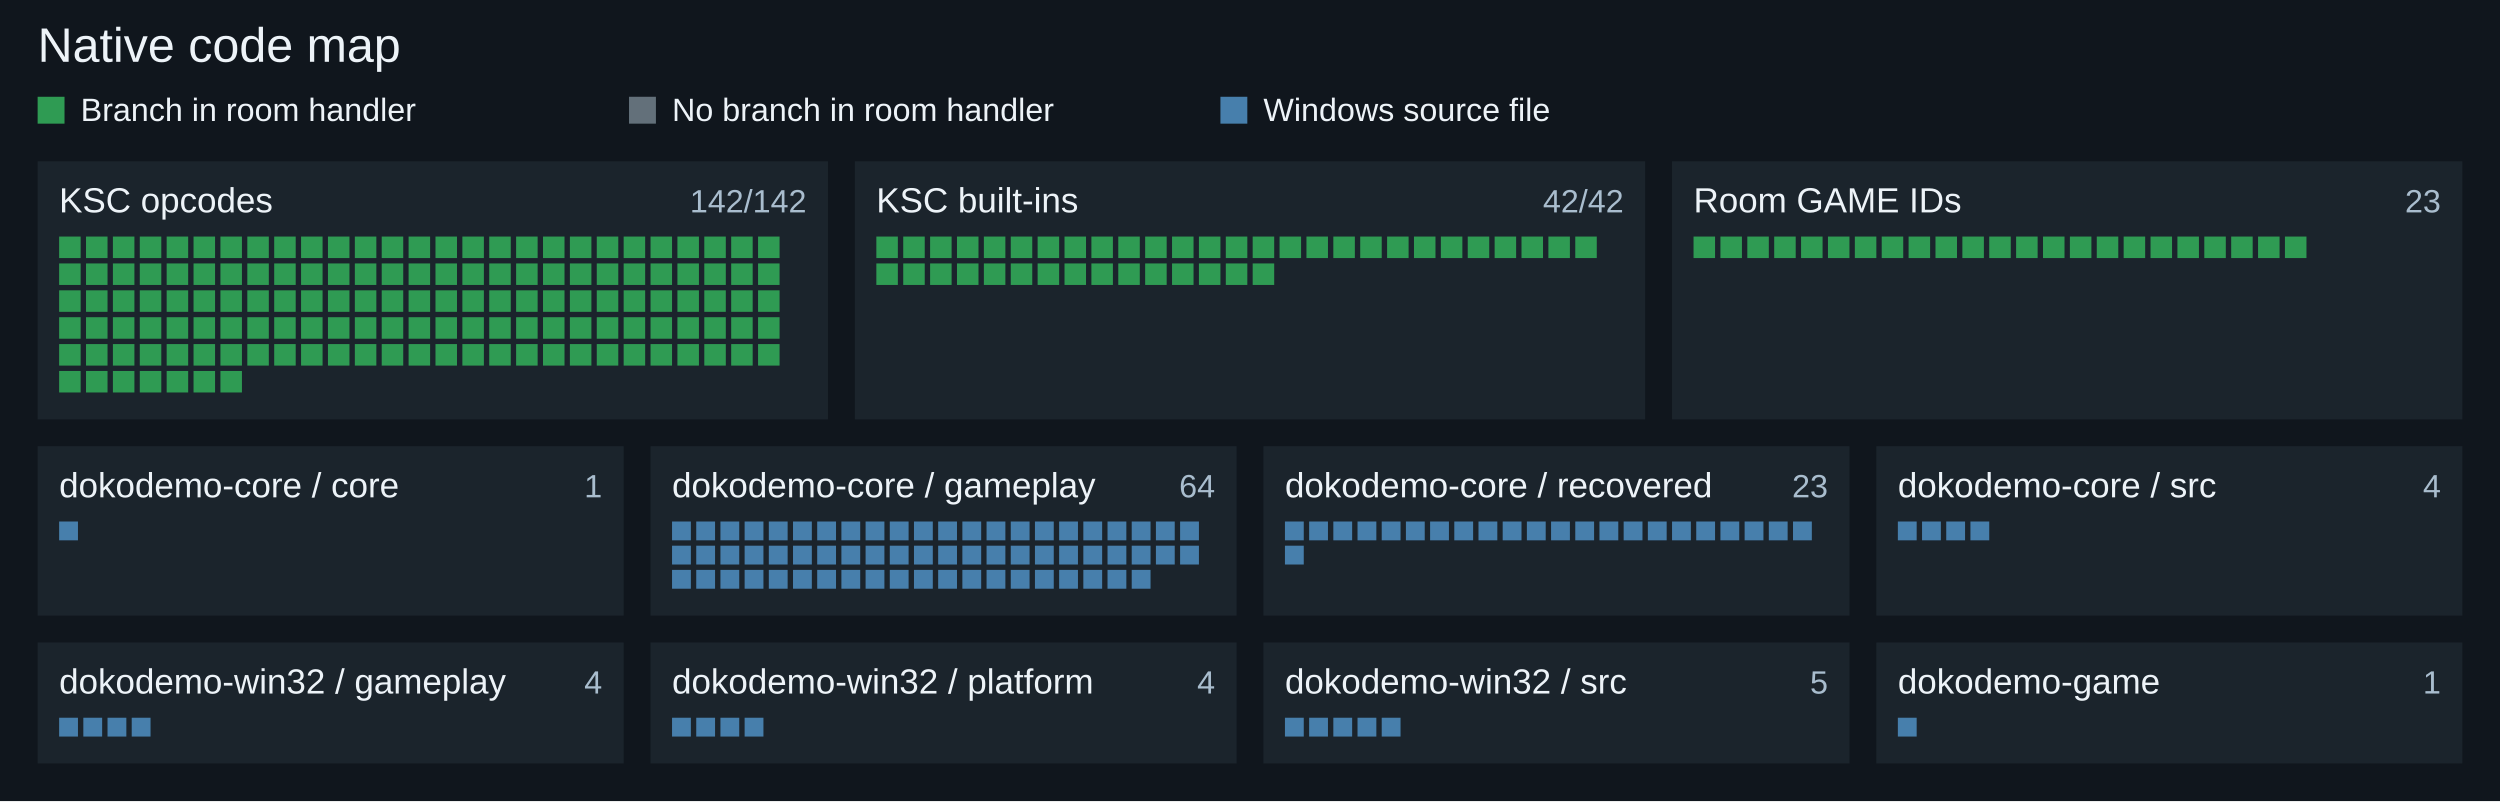
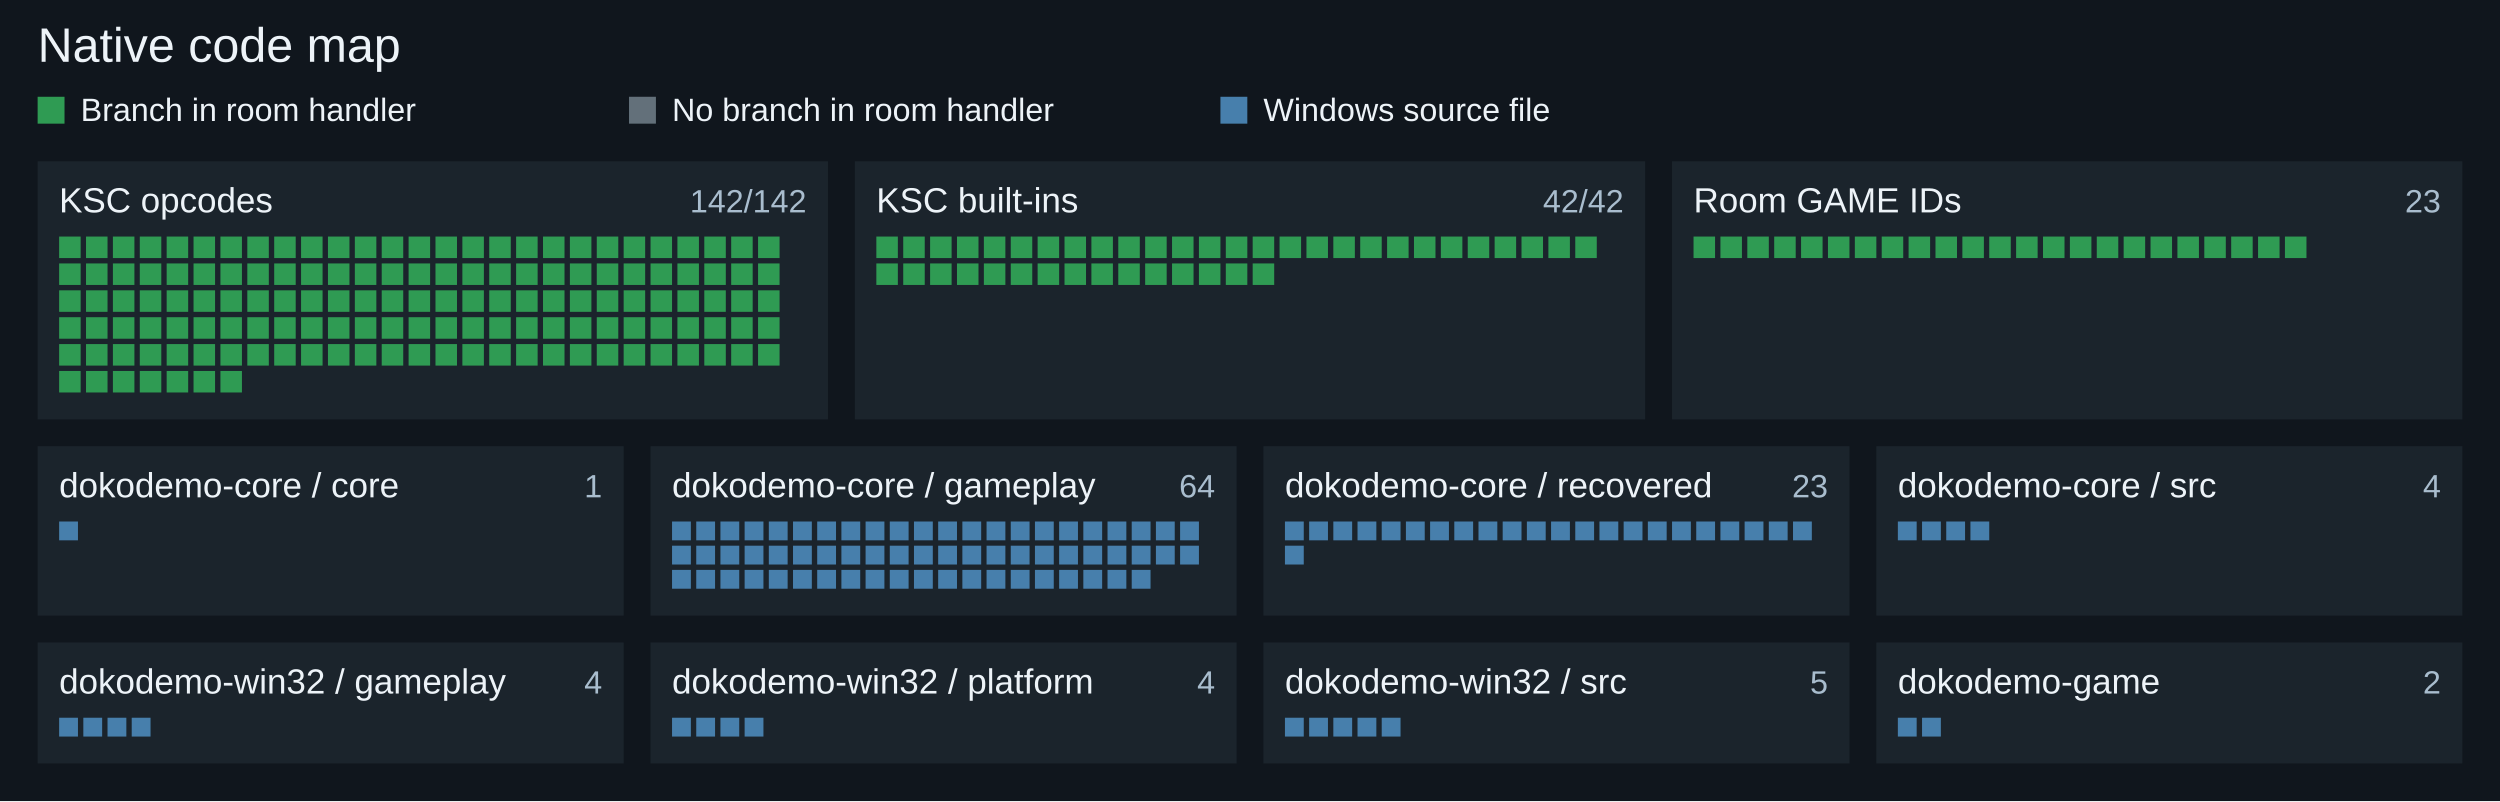
<svg xmlns="http://www.w3.org/2000/svg" width="930" height="298" viewBox="0 0 930 298" role="img" aria-label="Native code map. Each square represents a dispatch ID or Windows source file.">
  <rect x="0" y="0" width="930" height="298" fill="#10161d" />
  <g font-family="Segoe UI, Arial, sans-serif">
    <text x="14" y="23" font-size="18" fill="#edf3f8">Native code map</text>
    <rect x="14" y="36" width="10" height="10" fill="#2f9b53" />
    <text x="30" y="45" font-size="12" fill="#edf3f8">Branch in room handler</text>
    <rect x="234" y="36" width="10" height="10" fill="#63707a" />
    <text x="250" y="45" font-size="12" fill="#edf3f8">No branch in room handler</text>
    <rect x="454" y="36" width="10" height="10" fill="#477fac" />
    <text x="470" y="45" font-size="12" fill="#edf3f8">Windows source file</text>
    <rect x="14" y="60" width="294" height="96" fill="#1b242c" />
    <text x="22" y="79" font-size="13" fill="#edf3f8">KSC opcodes</text>
    <text x="300" y="79" font-size="12" fill="#a9bdce" text-anchor="end">142/142</text>
    <rect x="22" y="88" width="8" height="8" fill="#2f9b53" />
    <rect x="32" y="88" width="8" height="8" fill="#2f9b53" />
    <rect x="42" y="88" width="8" height="8" fill="#2f9b53" />
    <rect x="52" y="88" width="8" height="8" fill="#2f9b53" />
    <rect x="62" y="88" width="8" height="8" fill="#2f9b53" />
    <rect x="72" y="88" width="8" height="8" fill="#2f9b53" />
    <rect x="82" y="88" width="8" height="8" fill="#2f9b53" />
    <rect x="92" y="88" width="8" height="8" fill="#2f9b53" />
    <rect x="102" y="88" width="8" height="8" fill="#2f9b53" />
    <rect x="112" y="88" width="8" height="8" fill="#2f9b53" />
    <rect x="122" y="88" width="8" height="8" fill="#2f9b53" />
    <rect x="132" y="88" width="8" height="8" fill="#2f9b53" />
    <rect x="142" y="88" width="8" height="8" fill="#2f9b53" />
    <rect x="152" y="88" width="8" height="8" fill="#2f9b53" />
    <rect x="162" y="88" width="8" height="8" fill="#2f9b53" />
    <rect x="172" y="88" width="8" height="8" fill="#2f9b53" />
    <rect x="182" y="88" width="8" height="8" fill="#2f9b53" />
    <rect x="192" y="88" width="8" height="8" fill="#2f9b53" />
    <rect x="202" y="88" width="8" height="8" fill="#2f9b53" />
    <rect x="212" y="88" width="8" height="8" fill="#2f9b53" />
    <rect x="222" y="88" width="8" height="8" fill="#2f9b53" />
    <rect x="232" y="88" width="8" height="8" fill="#2f9b53" />
    <rect x="242" y="88" width="8" height="8" fill="#2f9b53" />
    <rect x="252" y="88" width="8" height="8" fill="#2f9b53" />
    <rect x="262" y="88" width="8" height="8" fill="#2f9b53" />
    <rect x="272" y="88" width="8" height="8" fill="#2f9b53" />
    <rect x="282" y="88" width="8" height="8" fill="#2f9b53" />
    <rect x="22" y="98" width="8" height="8" fill="#2f9b53" />
    <rect x="32" y="98" width="8" height="8" fill="#2f9b53" />
    <rect x="42" y="98" width="8" height="8" fill="#2f9b53" />
    <rect x="52" y="98" width="8" height="8" fill="#2f9b53" />
    <rect x="62" y="98" width="8" height="8" fill="#2f9b53" />
    <rect x="72" y="98" width="8" height="8" fill="#2f9b53" />
    <rect x="82" y="98" width="8" height="8" fill="#2f9b53" />
    <rect x="92" y="98" width="8" height="8" fill="#2f9b53" />
    <rect x="102" y="98" width="8" height="8" fill="#2f9b53" />
    <rect x="112" y="98" width="8" height="8" fill="#2f9b53" />
    <rect x="122" y="98" width="8" height="8" fill="#2f9b53" />
    <rect x="132" y="98" width="8" height="8" fill="#2f9b53" />
    <rect x="142" y="98" width="8" height="8" fill="#2f9b53" />
    <rect x="152" y="98" width="8" height="8" fill="#2f9b53" />
    <rect x="162" y="98" width="8" height="8" fill="#2f9b53" />
    <rect x="172" y="98" width="8" height="8" fill="#2f9b53" />
    <rect x="182" y="98" width="8" height="8" fill="#2f9b53" />
    <rect x="192" y="98" width="8" height="8" fill="#2f9b53" />
    <rect x="202" y="98" width="8" height="8" fill="#2f9b53" />
    <rect x="212" y="98" width="8" height="8" fill="#2f9b53" />
    <rect x="222" y="98" width="8" height="8" fill="#2f9b53" />
    <rect x="232" y="98" width="8" height="8" fill="#2f9b53" />
    <rect x="242" y="98" width="8" height="8" fill="#2f9b53" />
    <rect x="252" y="98" width="8" height="8" fill="#2f9b53" />
    <rect x="262" y="98" width="8" height="8" fill="#2f9b53" />
    <rect x="272" y="98" width="8" height="8" fill="#2f9b53" />
    <rect x="282" y="98" width="8" height="8" fill="#2f9b53" />
    <rect x="22" y="108" width="8" height="8" fill="#2f9b53" />
    <rect x="32" y="108" width="8" height="8" fill="#2f9b53" />
    <rect x="42" y="108" width="8" height="8" fill="#2f9b53" />
    <rect x="52" y="108" width="8" height="8" fill="#2f9b53" />
    <rect x="62" y="108" width="8" height="8" fill="#2f9b53" />
    <rect x="72" y="108" width="8" height="8" fill="#2f9b53" />
    <rect x="82" y="108" width="8" height="8" fill="#2f9b53" />
    <rect x="92" y="108" width="8" height="8" fill="#2f9b53" />
    <rect x="102" y="108" width="8" height="8" fill="#2f9b53" />
    <rect x="112" y="108" width="8" height="8" fill="#2f9b53" />
    <rect x="122" y="108" width="8" height="8" fill="#2f9b53" />
    <rect x="132" y="108" width="8" height="8" fill="#2f9b53" />
    <rect x="142" y="108" width="8" height="8" fill="#2f9b53" />
    <rect x="152" y="108" width="8" height="8" fill="#2f9b53" />
    <rect x="162" y="108" width="8" height="8" fill="#2f9b53" />
    <rect x="172" y="108" width="8" height="8" fill="#2f9b53" />
    <rect x="182" y="108" width="8" height="8" fill="#2f9b53" />
    <rect x="192" y="108" width="8" height="8" fill="#2f9b53" />
    <rect x="202" y="108" width="8" height="8" fill="#2f9b53" />
    <rect x="212" y="108" width="8" height="8" fill="#2f9b53" />
    <rect x="222" y="108" width="8" height="8" fill="#2f9b53" />
    <rect x="232" y="108" width="8" height="8" fill="#2f9b53" />
    <rect x="242" y="108" width="8" height="8" fill="#2f9b53" />
    <rect x="252" y="108" width="8" height="8" fill="#2f9b53" />
    <rect x="262" y="108" width="8" height="8" fill="#2f9b53" />
    <rect x="272" y="108" width="8" height="8" fill="#2f9b53" />
    <rect x="282" y="108" width="8" height="8" fill="#2f9b53" />
    <rect x="22" y="118" width="8" height="8" fill="#2f9b53" />
    <rect x="32" y="118" width="8" height="8" fill="#2f9b53" />
    <rect x="42" y="118" width="8" height="8" fill="#2f9b53" />
    <rect x="52" y="118" width="8" height="8" fill="#2f9b53" />
    <rect x="62" y="118" width="8" height="8" fill="#2f9b53" />
    <rect x="72" y="118" width="8" height="8" fill="#2f9b53" />
    <rect x="82" y="118" width="8" height="8" fill="#2f9b53" />
    <rect x="92" y="118" width="8" height="8" fill="#2f9b53" />
    <rect x="102" y="118" width="8" height="8" fill="#2f9b53" />
    <rect x="112" y="118" width="8" height="8" fill="#2f9b53" />
    <rect x="122" y="118" width="8" height="8" fill="#2f9b53" />
    <rect x="132" y="118" width="8" height="8" fill="#2f9b53" />
    <rect x="142" y="118" width="8" height="8" fill="#2f9b53" />
    <rect x="152" y="118" width="8" height="8" fill="#2f9b53" />
    <rect x="162" y="118" width="8" height="8" fill="#2f9b53" />
    <rect x="172" y="118" width="8" height="8" fill="#2f9b53" />
    <rect x="182" y="118" width="8" height="8" fill="#2f9b53" />
    <rect x="192" y="118" width="8" height="8" fill="#2f9b53" />
    <rect x="202" y="118" width="8" height="8" fill="#2f9b53" />
    <rect x="212" y="118" width="8" height="8" fill="#2f9b53" />
    <rect x="222" y="118" width="8" height="8" fill="#2f9b53" />
    <rect x="232" y="118" width="8" height="8" fill="#2f9b53" />
    <rect x="242" y="118" width="8" height="8" fill="#2f9b53" />
    <rect x="252" y="118" width="8" height="8" fill="#2f9b53" />
    <rect x="262" y="118" width="8" height="8" fill="#2f9b53" />
    <rect x="272" y="118" width="8" height="8" fill="#2f9b53" />
    <rect x="282" y="118" width="8" height="8" fill="#2f9b53" />
    <rect x="22" y="128" width="8" height="8" fill="#2f9b53" />
    <rect x="32" y="128" width="8" height="8" fill="#2f9b53" />
    <rect x="42" y="128" width="8" height="8" fill="#2f9b53" />
    <rect x="52" y="128" width="8" height="8" fill="#2f9b53" />
    <rect x="62" y="128" width="8" height="8" fill="#2f9b53" />
    <rect x="72" y="128" width="8" height="8" fill="#2f9b53" />
    <rect x="82" y="128" width="8" height="8" fill="#2f9b53" />
    <rect x="92" y="128" width="8" height="8" fill="#2f9b53" />
    <rect x="102" y="128" width="8" height="8" fill="#2f9b53" />
    <rect x="112" y="128" width="8" height="8" fill="#2f9b53" />
    <rect x="122" y="128" width="8" height="8" fill="#2f9b53" />
    <rect x="132" y="128" width="8" height="8" fill="#2f9b53" />
    <rect x="142" y="128" width="8" height="8" fill="#2f9b53" />
    <rect x="152" y="128" width="8" height="8" fill="#2f9b53" />
    <rect x="162" y="128" width="8" height="8" fill="#2f9b53" />
    <rect x="172" y="128" width="8" height="8" fill="#2f9b53" />
    <rect x="182" y="128" width="8" height="8" fill="#2f9b53" />
    <rect x="192" y="128" width="8" height="8" fill="#2f9b53" />
    <rect x="202" y="128" width="8" height="8" fill="#2f9b53" />
    <rect x="212" y="128" width="8" height="8" fill="#2f9b53" />
    <rect x="222" y="128" width="8" height="8" fill="#2f9b53" />
    <rect x="232" y="128" width="8" height="8" fill="#2f9b53" />
    <rect x="242" y="128" width="8" height="8" fill="#2f9b53" />
    <rect x="252" y="128" width="8" height="8" fill="#2f9b53" />
    <rect x="262" y="128" width="8" height="8" fill="#2f9b53" />
    <rect x="272" y="128" width="8" height="8" fill="#2f9b53" />
    <rect x="282" y="128" width="8" height="8" fill="#2f9b53" />
    <rect x="22" y="138" width="8" height="8" fill="#2f9b53" />
    <rect x="32" y="138" width="8" height="8" fill="#2f9b53" />
    <rect x="42" y="138" width="8" height="8" fill="#2f9b53" />
    <rect x="52" y="138" width="8" height="8" fill="#2f9b53" />
    <rect x="62" y="138" width="8" height="8" fill="#2f9b53" />
    <rect x="72" y="138" width="8" height="8" fill="#2f9b53" />
    <rect x="82" y="138" width="8" height="8" fill="#2f9b53" />
    <rect x="318" y="60" width="294" height="96" fill="#1b242c" />
    <text x="326" y="79" font-size="13" fill="#edf3f8">KSC built-ins</text>
    <text x="604" y="79" font-size="12" fill="#a9bdce" text-anchor="end">42/42</text>
    <rect x="326" y="88" width="8" height="8" fill="#2f9b53" />
    <rect x="336" y="88" width="8" height="8" fill="#2f9b53" />
    <rect x="346" y="88" width="8" height="8" fill="#2f9b53" />
    <rect x="356" y="88" width="8" height="8" fill="#2f9b53" />
    <rect x="366" y="88" width="8" height="8" fill="#2f9b53" />
    <rect x="376" y="88" width="8" height="8" fill="#2f9b53" />
    <rect x="386" y="88" width="8" height="8" fill="#2f9b53" />
    <rect x="396" y="88" width="8" height="8" fill="#2f9b53" />
    <rect x="406" y="88" width="8" height="8" fill="#2f9b53" />
    <rect x="416" y="88" width="8" height="8" fill="#2f9b53" />
    <rect x="426" y="88" width="8" height="8" fill="#2f9b53" />
    <rect x="436" y="88" width="8" height="8" fill="#2f9b53" />
    <rect x="446" y="88" width="8" height="8" fill="#2f9b53" />
    <rect x="456" y="88" width="8" height="8" fill="#2f9b53" />
    <rect x="466" y="88" width="8" height="8" fill="#2f9b53" />
    <rect x="476" y="88" width="8" height="8" fill="#2f9b53" />
    <rect x="486" y="88" width="8" height="8" fill="#2f9b53" />
    <rect x="496" y="88" width="8" height="8" fill="#2f9b53" />
    <rect x="506" y="88" width="8" height="8" fill="#2f9b53" />
    <rect x="516" y="88" width="8" height="8" fill="#2f9b53" />
    <rect x="526" y="88" width="8" height="8" fill="#2f9b53" />
    <rect x="536" y="88" width="8" height="8" fill="#2f9b53" />
    <rect x="546" y="88" width="8" height="8" fill="#2f9b53" />
    <rect x="556" y="88" width="8" height="8" fill="#2f9b53" />
    <rect x="566" y="88" width="8" height="8" fill="#2f9b53" />
    <rect x="576" y="88" width="8" height="8" fill="#2f9b53" />
    <rect x="586" y="88" width="8" height="8" fill="#2f9b53" />
    <rect x="326" y="98" width="8" height="8" fill="#2f9b53" />
    <rect x="336" y="98" width="8" height="8" fill="#2f9b53" />
    <rect x="346" y="98" width="8" height="8" fill="#2f9b53" />
    <rect x="356" y="98" width="8" height="8" fill="#2f9b53" />
    <rect x="366" y="98" width="8" height="8" fill="#2f9b53" />
    <rect x="376" y="98" width="8" height="8" fill="#2f9b53" />
    <rect x="386" y="98" width="8" height="8" fill="#2f9b53" />
    <rect x="396" y="98" width="8" height="8" fill="#2f9b53" />
    <rect x="406" y="98" width="8" height="8" fill="#2f9b53" />
    <rect x="416" y="98" width="8" height="8" fill="#2f9b53" />
    <rect x="426" y="98" width="8" height="8" fill="#2f9b53" />
    <rect x="436" y="98" width="8" height="8" fill="#2f9b53" />
    <rect x="446" y="98" width="8" height="8" fill="#2f9b53" />
    <rect x="456" y="98" width="8" height="8" fill="#2f9b53" />
    <rect x="466" y="98" width="8" height="8" fill="#2f9b53" />
    <rect x="622" y="60" width="294" height="96" fill="#1b242c" />
    <text x="630" y="79" font-size="13" fill="#edf3f8">Room GAME IDs</text>
    <text x="908" y="79" font-size="12" fill="#a9bdce" text-anchor="end">23</text>
    <rect x="630" y="88" width="8" height="8" fill="#2f9b53" />
    <rect x="640" y="88" width="8" height="8" fill="#2f9b53" />
    <rect x="650" y="88" width="8" height="8" fill="#2f9b53" />
    <rect x="660" y="88" width="8" height="8" fill="#2f9b53" />
    <rect x="670" y="88" width="8" height="8" fill="#2f9b53" />
    <rect x="680" y="88" width="8" height="8" fill="#2f9b53" />
    <rect x="690" y="88" width="8" height="8" fill="#2f9b53" />
    <rect x="700" y="88" width="8" height="8" fill="#2f9b53" />
    <rect x="710" y="88" width="8" height="8" fill="#2f9b53" />
    <rect x="720" y="88" width="8" height="8" fill="#2f9b53" />
    <rect x="730" y="88" width="8" height="8" fill="#2f9b53" />
    <rect x="740" y="88" width="8" height="8" fill="#2f9b53" />
    <rect x="750" y="88" width="8" height="8" fill="#2f9b53" />
    <rect x="760" y="88" width="8" height="8" fill="#2f9b53" />
    <rect x="770" y="88" width="8" height="8" fill="#2f9b53" />
    <rect x="780" y="88" width="8" height="8" fill="#2f9b53" />
    <rect x="790" y="88" width="8" height="8" fill="#2f9b53" />
    <rect x="800" y="88" width="8" height="8" fill="#2f9b53" />
    <rect x="810" y="88" width="8" height="8" fill="#2f9b53" />
    <rect x="820" y="88" width="8" height="8" fill="#2f9b53" />
    <rect x="830" y="88" width="8" height="8" fill="#2f9b53" />
    <rect x="840" y="88" width="8" height="8" fill="#2f9b53" />
    <rect x="850" y="88" width="8" height="8" fill="#2f9b53" />
    <rect x="14" y="166" width="218" height="63" fill="#1b242c" />
    <text x="22" y="185" font-size="13" fill="#edf3f8">dokodemo-core / core</text>
    <text x="224" y="185" font-size="12" fill="#a9bdce" text-anchor="end">1</text>
    <rect x="22" y="194" width="7" height="7" fill="#477fac" />
    <rect x="242" y="166" width="218" height="63" fill="#1b242c" />
    <text x="250" y="185" font-size="13" fill="#edf3f8">dokodemo-core / gameplay</text>
    <text x="452" y="185" font-size="12" fill="#a9bdce" text-anchor="end">64</text>
    <rect x="250" y="194" width="7" height="7" fill="#477fac" />
    <rect x="259" y="194" width="7" height="7" fill="#477fac" />
    <rect x="268" y="194" width="7" height="7" fill="#477fac" />
    <rect x="277" y="194" width="7" height="7" fill="#477fac" />
    <rect x="286" y="194" width="7" height="7" fill="#477fac" />
    <rect x="295" y="194" width="7" height="7" fill="#477fac" />
    <rect x="304" y="194" width="7" height="7" fill="#477fac" />
    <rect x="313" y="194" width="7" height="7" fill="#477fac" />
    <rect x="322" y="194" width="7" height="7" fill="#477fac" />
    <rect x="331" y="194" width="7" height="7" fill="#477fac" />
    <rect x="340" y="194" width="7" height="7" fill="#477fac" />
    <rect x="349" y="194" width="7" height="7" fill="#477fac" />
    <rect x="358" y="194" width="7" height="7" fill="#477fac" />
    <rect x="367" y="194" width="7" height="7" fill="#477fac" />
    <rect x="376" y="194" width="7" height="7" fill="#477fac" />
    <rect x="385" y="194" width="7" height="7" fill="#477fac" />
    <rect x="394" y="194" width="7" height="7" fill="#477fac" />
    <rect x="403" y="194" width="7" height="7" fill="#477fac" />
    <rect x="412" y="194" width="7" height="7" fill="#477fac" />
    <rect x="421" y="194" width="7" height="7" fill="#477fac" />
    <rect x="430" y="194" width="7" height="7" fill="#477fac" />
    <rect x="439" y="194" width="7" height="7" fill="#477fac" />
    <rect x="250" y="203" width="7" height="7" fill="#477fac" />
    <rect x="259" y="203" width="7" height="7" fill="#477fac" />
    <rect x="268" y="203" width="7" height="7" fill="#477fac" />
    <rect x="277" y="203" width="7" height="7" fill="#477fac" />
    <rect x="286" y="203" width="7" height="7" fill="#477fac" />
    <rect x="295" y="203" width="7" height="7" fill="#477fac" />
    <rect x="304" y="203" width="7" height="7" fill="#477fac" />
    <rect x="313" y="203" width="7" height="7" fill="#477fac" />
    <rect x="322" y="203" width="7" height="7" fill="#477fac" />
    <rect x="331" y="203" width="7" height="7" fill="#477fac" />
    <rect x="340" y="203" width="7" height="7" fill="#477fac" />
    <rect x="349" y="203" width="7" height="7" fill="#477fac" />
    <rect x="358" y="203" width="7" height="7" fill="#477fac" />
    <rect x="367" y="203" width="7" height="7" fill="#477fac" />
    <rect x="376" y="203" width="7" height="7" fill="#477fac" />
    <rect x="385" y="203" width="7" height="7" fill="#477fac" />
    <rect x="394" y="203" width="7" height="7" fill="#477fac" />
    <rect x="403" y="203" width="7" height="7" fill="#477fac" />
    <rect x="412" y="203" width="7" height="7" fill="#477fac" />
    <rect x="421" y="203" width="7" height="7" fill="#477fac" />
    <rect x="430" y="203" width="7" height="7" fill="#477fac" />
    <rect x="439" y="203" width="7" height="7" fill="#477fac" />
    <rect x="250" y="212" width="7" height="7" fill="#477fac" />
    <rect x="259" y="212" width="7" height="7" fill="#477fac" />
    <rect x="268" y="212" width="7" height="7" fill="#477fac" />
    <rect x="277" y="212" width="7" height="7" fill="#477fac" />
    <rect x="286" y="212" width="7" height="7" fill="#477fac" />
    <rect x="295" y="212" width="7" height="7" fill="#477fac" />
    <rect x="304" y="212" width="7" height="7" fill="#477fac" />
    <rect x="313" y="212" width="7" height="7" fill="#477fac" />
    <rect x="322" y="212" width="7" height="7" fill="#477fac" />
    <rect x="331" y="212" width="7" height="7" fill="#477fac" />
    <rect x="340" y="212" width="7" height="7" fill="#477fac" />
    <rect x="349" y="212" width="7" height="7" fill="#477fac" />
    <rect x="358" y="212" width="7" height="7" fill="#477fac" />
    <rect x="367" y="212" width="7" height="7" fill="#477fac" />
    <rect x="376" y="212" width="7" height="7" fill="#477fac" />
    <rect x="385" y="212" width="7" height="7" fill="#477fac" />
    <rect x="394" y="212" width="7" height="7" fill="#477fac" />
    <rect x="403" y="212" width="7" height="7" fill="#477fac" />
    <rect x="412" y="212" width="7" height="7" fill="#477fac" />
    <rect x="421" y="212" width="7" height="7" fill="#477fac" />
    <rect x="470" y="166" width="218" height="63" fill="#1b242c" />
    <text x="478" y="185" font-size="13" fill="#edf3f8">dokodemo-core / recovered</text>
    <text x="680" y="185" font-size="12" fill="#a9bdce" text-anchor="end">23</text>
    <rect x="478" y="194" width="7" height="7" fill="#477fac" />
    <rect x="487" y="194" width="7" height="7" fill="#477fac" />
    <rect x="496" y="194" width="7" height="7" fill="#477fac" />
    <rect x="505" y="194" width="7" height="7" fill="#477fac" />
    <rect x="514" y="194" width="7" height="7" fill="#477fac" />
    <rect x="523" y="194" width="7" height="7" fill="#477fac" />
    <rect x="532" y="194" width="7" height="7" fill="#477fac" />
    <rect x="541" y="194" width="7" height="7" fill="#477fac" />
    <rect x="550" y="194" width="7" height="7" fill="#477fac" />
    <rect x="559" y="194" width="7" height="7" fill="#477fac" />
    <rect x="568" y="194" width="7" height="7" fill="#477fac" />
    <rect x="577" y="194" width="7" height="7" fill="#477fac" />
    <rect x="586" y="194" width="7" height="7" fill="#477fac" />
    <rect x="595" y="194" width="7" height="7" fill="#477fac" />
    <rect x="604" y="194" width="7" height="7" fill="#477fac" />
    <rect x="613" y="194" width="7" height="7" fill="#477fac" />
    <rect x="622" y="194" width="7" height="7" fill="#477fac" />
    <rect x="631" y="194" width="7" height="7" fill="#477fac" />
    <rect x="640" y="194" width="7" height="7" fill="#477fac" />
    <rect x="649" y="194" width="7" height="7" fill="#477fac" />
    <rect x="658" y="194" width="7" height="7" fill="#477fac" />
    <rect x="667" y="194" width="7" height="7" fill="#477fac" />
    <rect x="478" y="203" width="7" height="7" fill="#477fac" />
    <rect x="698" y="166" width="218" height="63" fill="#1b242c" />
    <text x="706" y="185" font-size="13" fill="#edf3f8">dokodemo-core / src</text>
    <text x="908" y="185" font-size="12" fill="#a9bdce" text-anchor="end">4</text>
    <rect x="706" y="194" width="7" height="7" fill="#477fac" />
    <rect x="715" y="194" width="7" height="7" fill="#477fac" />
    <rect x="724" y="194" width="7" height="7" fill="#477fac" />
    <rect x="733" y="194" width="7" height="7" fill="#477fac" />
    <rect x="14" y="239" width="218" height="45" fill="#1b242c" />
    <text x="22" y="258" font-size="13" fill="#edf3f8">dokodemo-win32 / gameplay</text>
    <text x="224" y="258" font-size="12" fill="#a9bdce" text-anchor="end">4</text>
    <rect x="22" y="267" width="7" height="7" fill="#477fac" />
    <rect x="31" y="267" width="7" height="7" fill="#477fac" />
    <rect x="40" y="267" width="7" height="7" fill="#477fac" />
    <rect x="49" y="267" width="7" height="7" fill="#477fac" />
    <rect x="242" y="239" width="218" height="45" fill="#1b242c" />
    <text x="250" y="258" font-size="13" fill="#edf3f8">dokodemo-win32 / platform</text>
    <text x="452" y="258" font-size="12" fill="#a9bdce" text-anchor="end">4</text>
    <rect x="250" y="267" width="7" height="7" fill="#477fac" />
    <rect x="259" y="267" width="7" height="7" fill="#477fac" />
    <rect x="268" y="267" width="7" height="7" fill="#477fac" />
    <rect x="277" y="267" width="7" height="7" fill="#477fac" />
    <rect x="470" y="239" width="218" height="45" fill="#1b242c" />
    <text x="478" y="258" font-size="13" fill="#edf3f8">dokodemo-win32 / src</text>
    <text x="680" y="258" font-size="12" fill="#a9bdce" text-anchor="end">5</text>
    <rect x="478" y="267" width="7" height="7" fill="#477fac" />
    <rect x="487" y="267" width="7" height="7" fill="#477fac" />
    <rect x="496" y="267" width="7" height="7" fill="#477fac" />
    <rect x="505" y="267" width="7" height="7" fill="#477fac" />
    <rect x="514" y="267" width="7" height="7" fill="#477fac" />
    <rect x="698" y="239" width="218" height="45" fill="#1b242c" />
    <text x="706" y="258" font-size="13" fill="#edf3f8">dokodemo-game</text>
-     <text x="908" y="258" font-size="12" fill="#a9bdce" text-anchor="end">1</text>
+     <text x="908" y="258" font-size="12" fill="#a9bdce" text-anchor="end">2</text>
    <rect x="706" y="267" width="7" height="7" fill="#477fac" />
+     <rect x="715" y="267" width="7" height="7" fill="#477fac" />
  </g>
</svg>
